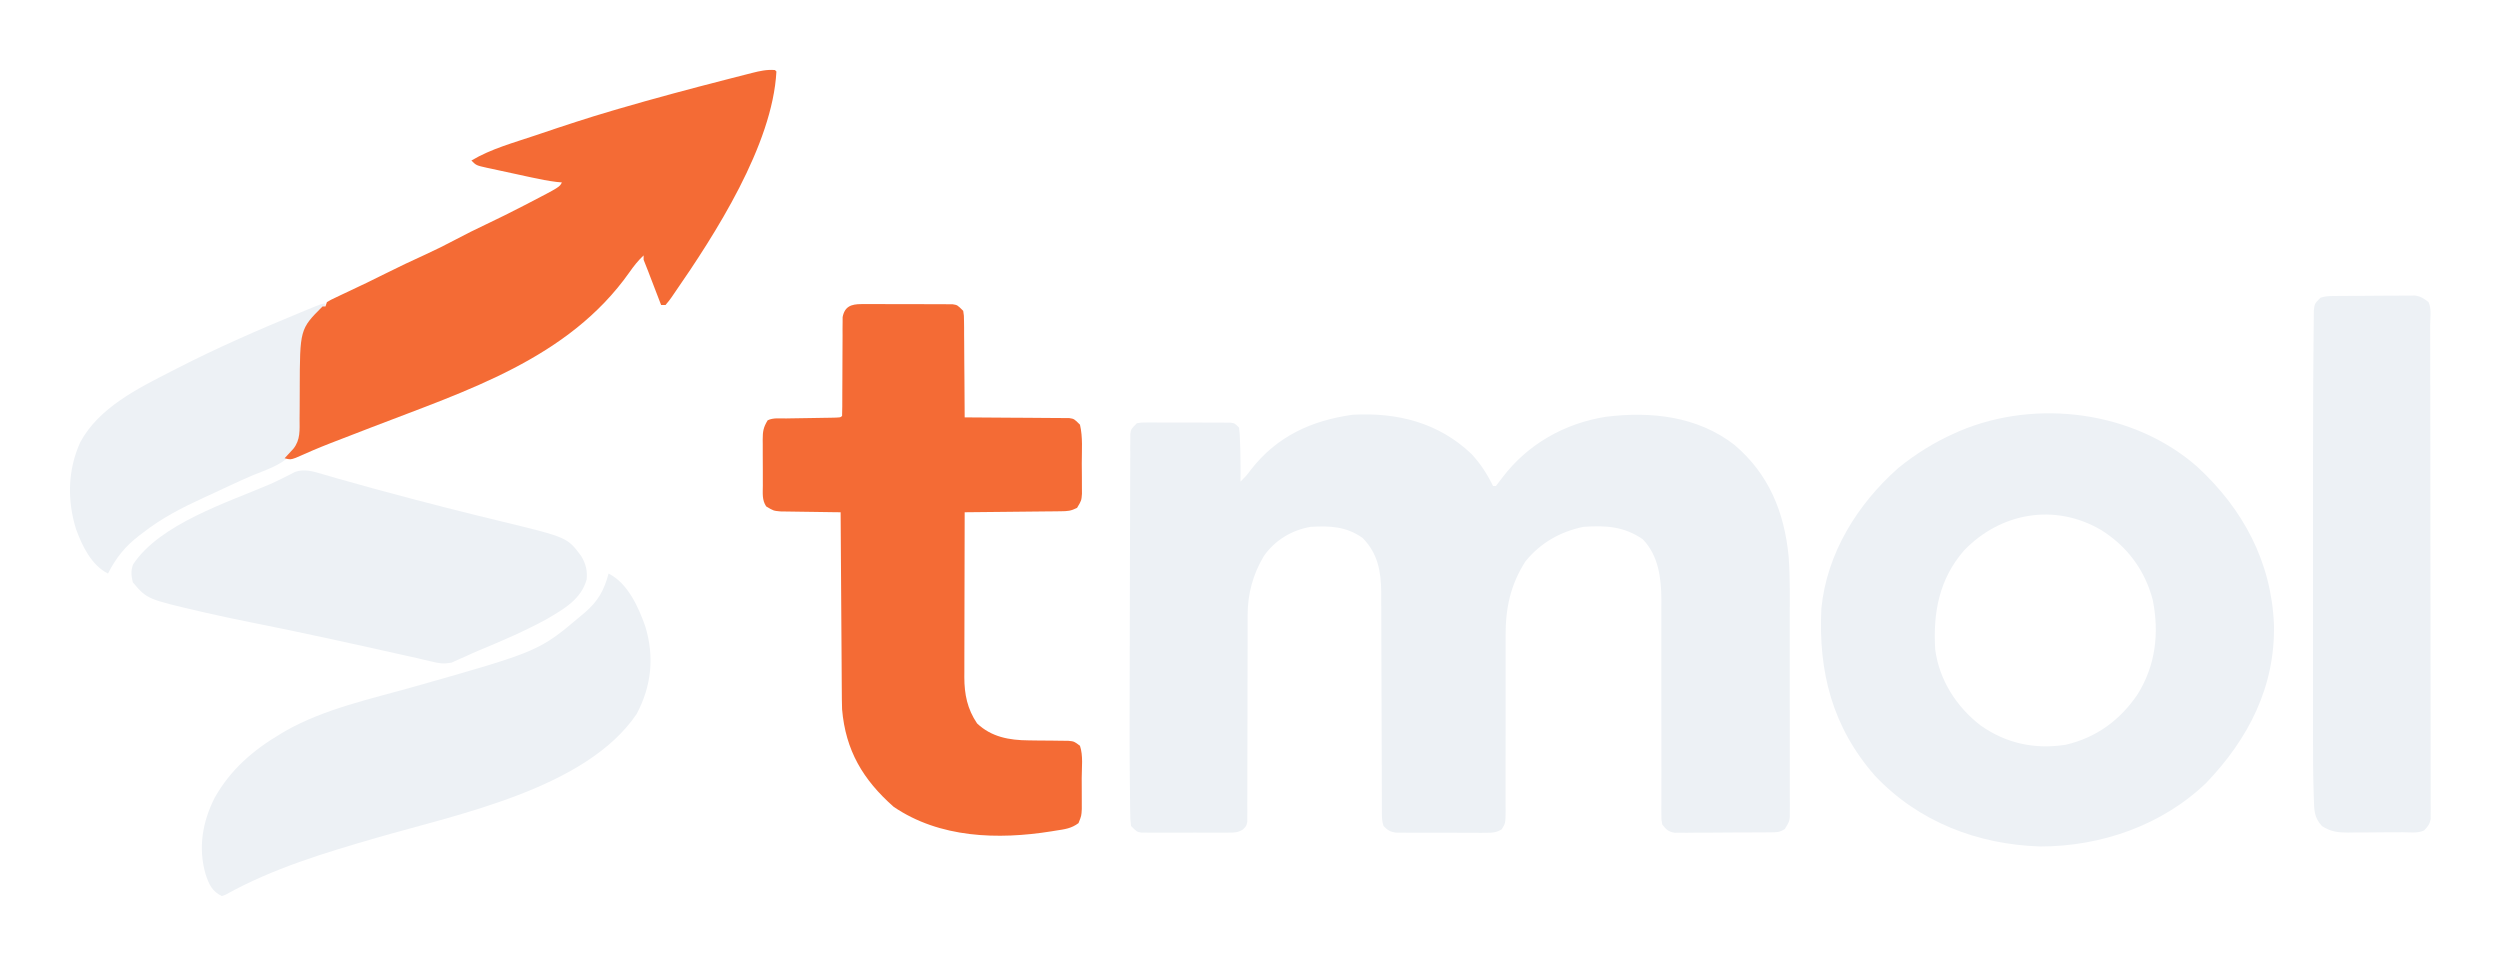
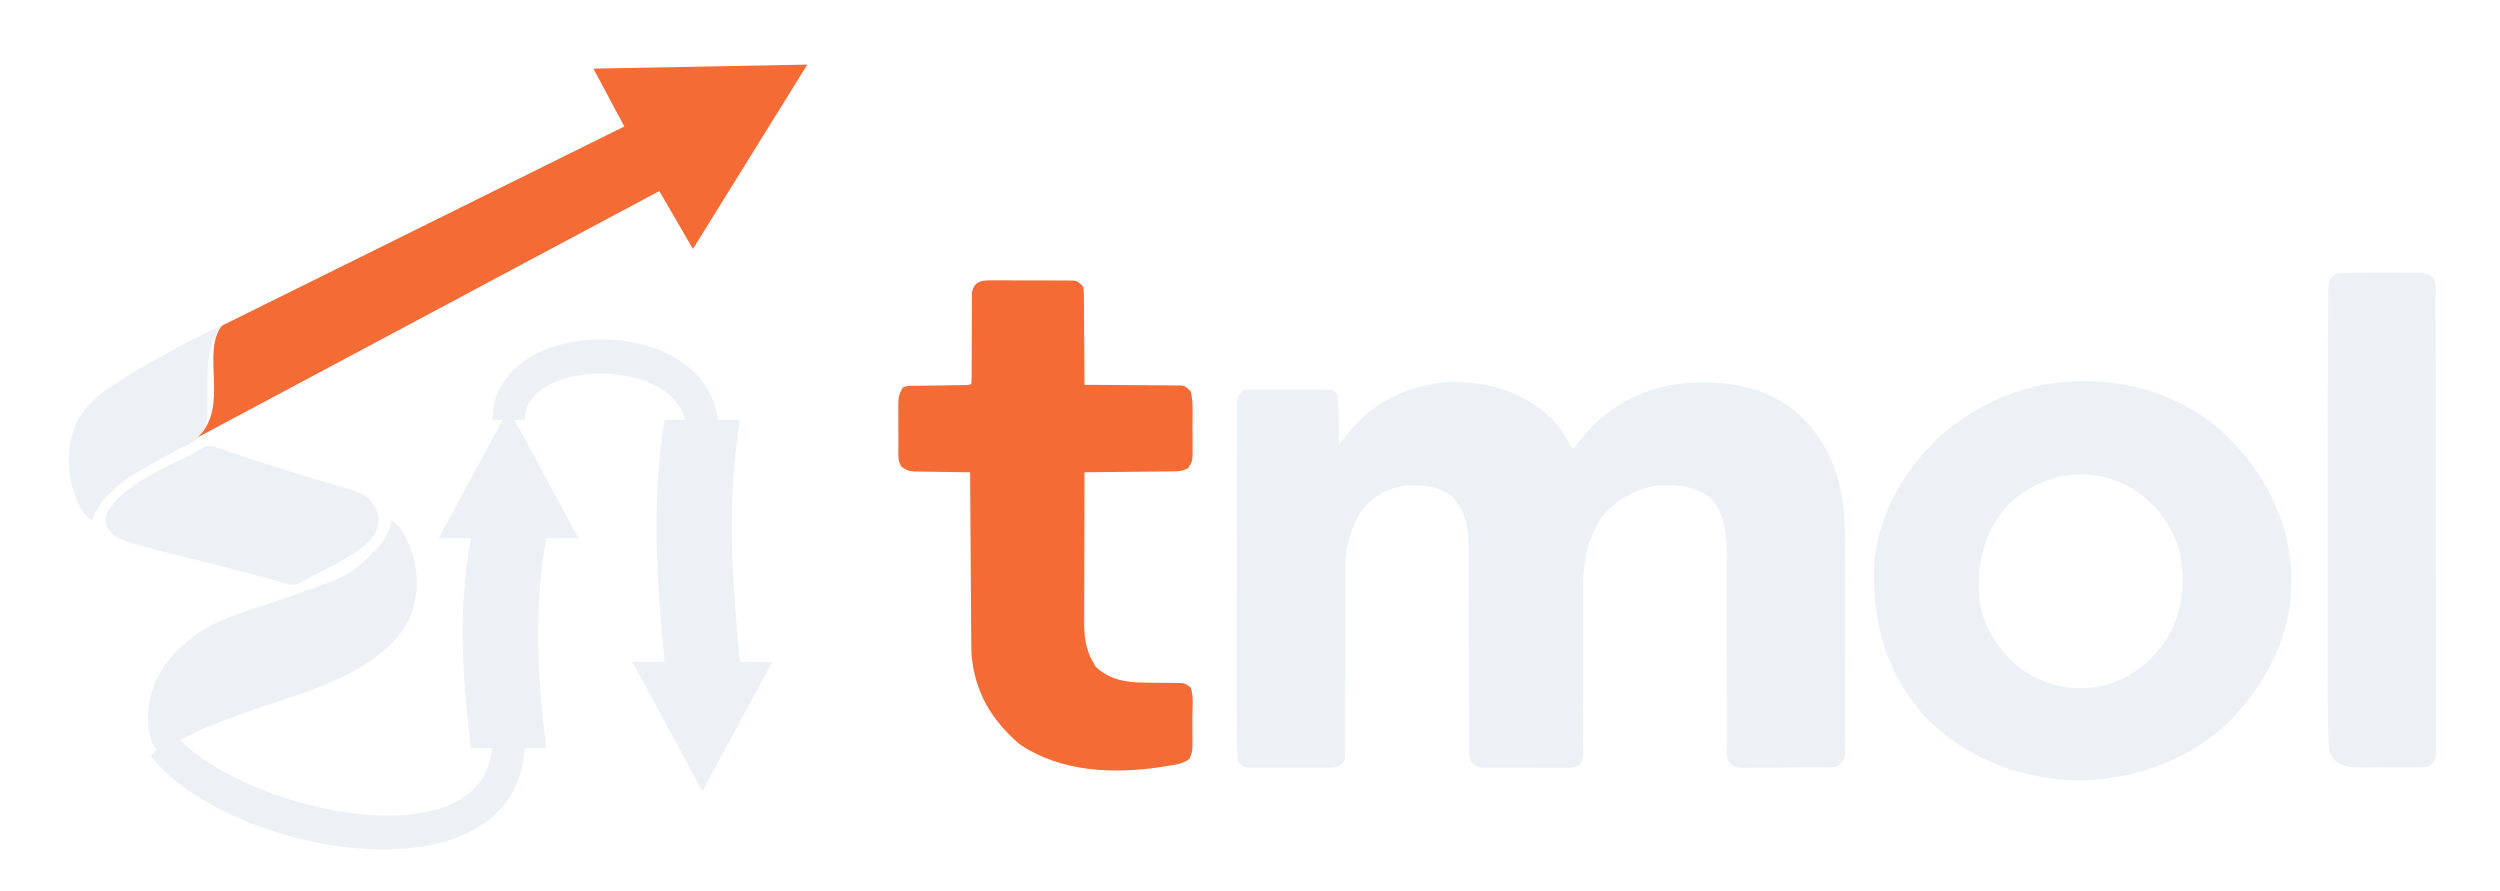
- <svg xmlns="http://www.w3.org/2000/svg" viewBox="0 0 1713 662" width="1713" height="662" role="img" aria-labelledby="title desc">
+ <svg xmlns="http://www.w3.org/2000/svg" viewBox="0 0 1858 662" width="1858" height="662" role="img" aria-labelledby="title desc">
  <g id="mark">
-     <path d="M0 0 C0 0.66 0 1.32 0 2 C-1.66 3.34 -3.33 4.67 -5 6 C-17.84 23.12 -16.55 42.56 -16.5 63 C-16.49 68.29 -16.5 73.58 -16.53 78.88 C-16.53 79.47 -16.53 79.47 -16.5 82.51 C-16.55 91.66 -18.73 97 -24.31 104.38 C-31.33 111.06 -40.9 114.02 -49.73 117.63 C-55.35 119.98 -60.86 122.56 -66.38 125.12 C-66.93 125.38 -66.93 125.38 -69.71 126.67 C-71.84 127.66 -73.97 128.66 -76.09 129.65 C-78.65 130.84 -81.22 132.01 -83.79 133.19 C-98.29 139.86 -112.42 147.11 -125 157 C-125.43 157.32 -125.43 157.32 -127.61 158.96 C-137.27 166.37 -143.5 174.14 -149 185 C-160.36 179.32 -166.72 166.02 -170.9 154.56 C-177.04 134.7 -176.62 114.05 -168 95 C-155.27 71.34 -128.6 58.15 -105.62 46.44 C-104.26 45.73 -102.9 45.03 -101.49 44.31 C-73.95 30.18 -45.48 17.81 -16.88 6 C-15.41 5.39 -13.95 4.79 -12.44 4.17 C-2.26 0 -2.26 0 0 0 Z " fill="#EDF1F5" transform="translate(223,208)" class="ink" />
-     <path d="M0 0 C0.72 0.21 0.72 0.21 4.36 1.26 C5.93 1.72 7.51 2.18 9.13 2.65 C25.83 7.43 42.58 11.98 59.38 16.4 C60.58 16.71 61.78 17.03 63.01 17.36 C76.38 20.87 89.77 24.32 103.2 27.62 C104.37 27.91 105.54 28.2 106.74 28.5 C112.27 29.86 117.8 31.22 123.34 32.55 C167.45 43.27 167.45 43.27 176.99 56.12 C180.1 61.42 181.22 65.87 180.69 72.02 C176.85 85.68 165.26 92.17 153.69 99.02 C138.63 107.3 122.87 114.07 107 120.63 C103.93 121.92 100.9 123.3 97.88 124.7 C97 125.08 97 125.08 92.57 127.02 C91.08 127.7 89.59 128.38 88.06 129.09 C82.52 130.05 79.78 129.6 74.4 128.31 C72.8 127.94 71.19 127.56 69.54 127.18 C67.94 126.8 66.34 126.42 64.69 126.02 C61.94 125.41 59.19 124.79 56.44 124.18 C55.07 123.88 53.7 123.57 52.29 123.26 C18.67 115.77 -14.94 108.29 -48.73 101.6 C-59.24 99.51 -69.71 97.3 -80.16 94.91 C-80.69 94.78 -80.69 94.78 -83.38 94.17 C-120.52 85.54 -120.52 85.54 -130.31 74.02 C-131.36 69.36 -131.77 66.29 -130.12 61.77 C-111.81 34 -65.45 19.32 -36.18 6.74 C-33.34 5.48 -30.53 4.13 -27.75 2.74 C-26.24 1.99 -24.73 1.24 -23.18 0.46 C-21.86 -0.22 -20.54 -0.9 -19.18 -1.61 C-12.6 -3.94 -6.52 -1.91 0 0 Z " fill="#EDF1F5" transform="translate(221.3086,324.9766)" class="ink" />
-     <path d="M0 0 C13.09 6.54 20.43 22.81 25.11 36.09 C31.51 56.99 29.42 77 19.25 96.19 C-15.34 147.41 -103.15 164.88 -159.2 181.12 C-194.44 191.35 -230.22 202.07 -262.43 220.05 C-263.28 220.36 -264.12 220.68 -265 221 C-271.74 217.63 -273.73 213.17 -276.11 206.07 C-281.35 188.01 -278.28 170.13 -269.88 153.56 C-259.1 134.45 -243.72 121.1 -225 110 C-223.82 109.29 -222.64 108.58 -221.43 107.86 C-194.61 92.65 -162.93 85.92 -133.5 77.59 C-47.71 53.24 -47.71 53.24 -19 29 C-18.11 28.26 -17.22 27.52 -16.31 26.76 C-7.15 18.84 -3.13 11.64 0 0 Z " fill="#EDF1F5" transform="translate(417,393)" class="ink" />
-     <path d="M0 0 C0.33 0.33 0.66 0.66 1 1 C-1.67 51.4 -40.95 112.51 -69 153 C-69.61 153.89 -70.21 154.77 -70.84 155.69 C-72.44 157.94 -72.44 157.94 -75 161 C-75.99 161 -76.98 161 -78 161 C-78.7 159.18 -79.4 157.36 -80.12 155.49 C-81.04 153.1 -81.96 150.7 -82.88 148.31 C-83.34 147.11 -83.8 145.92 -84.27 144.68 C-84.71 143.52 -85.16 142.37 -85.62 141.18 C-85.82 140.64 -85.82 140.64 -86.85 137.95 C-87.89 135.3 -88.94 132.65 -90 130 C-90 129.01 -90 128.02 -90 127 C-93.79 130.59 -96.78 134.33 -99.75 138.62 C-141.58 197.92 -211.35 219.65 -276.31 244.76 C-277.39 245.18 -278.46 245.59 -279.57 246.02 C-284.91 248.09 -290.24 250.15 -295.58 252.2 C-297.58 252.97 -299.59 253.75 -301.59 254.52 C-302.55 254.89 -303.52 255.26 -304.51 255.65 C-312.54 258.77 -320.42 262.16 -328.28 265.67 C-332 267 -332 267 -336 266 C-333.98 263.82 -331.96 261.64 -329.95 259.46 C-325.06 253.28 -325.72 246.61 -325.73 239.17 C-325.71 236.57 -325.69 233.97 -325.66 231.37 C-325.64 227.29 -325.63 223.22 -325.62 219.14 C-325.52 177.52 -325.52 177.52 -310 162 C-309.34 162 -308.68 162 -308 162 C-307.67 161.01 -307.34 160.02 -307 159 C-304.29 157.41 -304.29 157.41 -300.68 155.71 C-299.37 155.08 -298.06 154.45 -296.7 153.81 C-295.29 153.15 -293.89 152.49 -292.44 151.81 C-289.58 150.45 -286.72 149.09 -283.86 147.73 C-283.18 147.41 -283.18 147.41 -279.71 145.77 C-275.49 143.75 -271.3 141.68 -267.12 139.56 C-257.94 134.93 -248.62 130.57 -239.26 126.29 C-232.39 123.14 -225.67 119.8 -219 116.25 C-212.08 112.57 -205.09 109.09 -198 105.75 C-189.18 101.58 -180.47 97.23 -171.81 92.75 C-170.71 92.18 -169.62 91.62 -168.49 91.03 C-147.57 80.15 -147.57 80.15 -146 77 C-147.24 76.88 -148.49 76.77 -149.77 76.65 C-155.49 75.94 -161.08 74.83 -166.71 73.6 C-167.8 73.37 -168.89 73.13 -170.01 72.89 C-172.3 72.39 -174.59 71.89 -176.88 71.39 C-180.38 70.62 -183.89 69.87 -187.4 69.12 C-189.63 68.64 -191.86 68.15 -194.09 67.66 C-194.61 67.55 -194.61 67.55 -197.27 66.99 C-204.66 65.34 -204.66 65.34 -208 62 C-194.52 53.91 -178.51 49.65 -163.69 44.62 C-162.72 44.3 -161.76 43.97 -160.76 43.63 C-144.59 38.15 -128.39 32.81 -112 28 C-110.43 27.54 -108.87 27.08 -107.26 26.61 C-82.97 19.52 -58.56 12.97 -34.06 6.69 C-32.76 6.35 -31.46 6.01 -30.12 5.67 C-26.4 4.71 -22.69 3.77 -18.97 2.82 C-17.86 2.54 -16.76 2.25 -15.61 1.96 C-10.33 0.63 -5.46 -0.46 0 0 Z " fill="#F46B35" transform="translate(531,48)" class="accent" />
+     <path id="helix-sheet-loop" class="ink" fill="#EDF1F5" d="M 128 543 C 173 602 366 646 366 550 L 390 550 C 390 675 171 637 112 562 Z" />
+     <path id="beta-hairpin-loop" class="ink" fill="#EDF1F5" d="M 366 312 C 366 231 534 231 534 320 L 510 320 C 510 265 390 265 390 312 Z" />
+     <g id="helix" transform="translate(20 80) scale(.65 .78)">
+       <path d="M0 0 C0 0.66 0 1.32 0 2 C-1.66 3.34 -3.33 4.67 -5 6 C-17.84 23.12 -16.55 42.56 -16.5 63 C-16.49 68.29 -16.5 73.58 -16.53 78.88 C-16.53 79.47 -16.53 79.47 -16.5 82.51 C-16.55 91.66 -18.73 97 -24.31 104.38 C-31.33 111.06 -40.9 114.02 -49.73 117.63 C-55.35 119.98 -60.86 122.56 -66.38 125.12 C-66.93 125.38 -66.93 125.38 -69.71 126.67 C-71.84 127.66 -73.97 128.66 -76.09 129.65 C-78.65 130.84 -81.22 132.01 -83.79 133.19 C-98.29 139.86 -112.42 147.11 -125 157 C-125.43 157.32 -125.43 157.32 -127.61 158.96 C-137.27 166.37 -143.5 174.14 -149 185 C-160.36 179.32 -166.72 166.02 -170.9 154.56 C-177.04 134.7 -176.62 114.05 -168 95 C-155.27 71.34 -128.6 58.15 -105.62 46.44 C-104.26 45.73 -102.9 45.03 -101.49 44.31 C-73.95 30.18 -45.48 17.81 -16.88 6 C-15.41 5.39 -13.95 4.79 -12.44 4.17 C-2.26 0 -2.26 0 0 0 Z " fill="#EDF1F5" transform="translate(223,208)" class="ink" />
+       <path d="M0 0 C0.72 0.21 0.72 0.21 4.36 1.26 C5.93 1.72 7.51 2.18 9.13 2.65 C25.83 7.43 42.58 11.98 59.38 16.4 C60.58 16.71 61.78 17.03 63.01 17.36 C76.38 20.87 89.77 24.32 103.2 27.62 C104.37 27.91 105.54 28.2 106.74 28.5 C112.27 29.86 117.8 31.22 123.34 32.55 C167.45 43.27 167.45 43.27 176.99 56.12 C180.1 61.42 181.22 65.87 180.69 72.02 C176.85 85.68 165.26 92.17 153.69 99.02 C138.63 107.3 122.87 114.07 107 120.63 C103.93 121.92 100.9 123.3 97.88 124.7 C97 125.08 97 125.08 92.57 127.02 C91.08 127.7 89.59 128.38 88.06 129.09 C82.52 130.05 79.78 129.6 74.4 128.31 C72.8 127.94 71.19 127.56 69.54 127.18 C67.94 126.8 66.34 126.42 64.69 126.02 C61.94 125.41 59.19 124.79 56.44 124.18 C55.07 123.88 53.7 123.57 52.29 123.26 C18.67 115.77 -14.94 108.29 -48.73 101.6 C-59.24 99.51 -69.71 97.3 -80.16 94.91 C-80.69 94.78 -80.69 94.78 -83.38 94.17 C-120.52 85.54 -120.52 85.54 -130.31 74.02 C-131.36 69.36 -131.77 66.29 -130.12 61.77 C-111.81 34 -65.45 19.32 -36.18 6.74 C-33.34 5.48 -30.53 4.13 -27.75 2.74 C-26.24 1.99 -24.73 1.24 -23.18 0.46 C-21.86 -0.22 -20.54 -0.9 -19.18 -1.61 C-12.6 -3.94 -6.52 -1.91 0 0 Z " fill="#EDF1F5" transform="translate(221.3086,324.9766)" class="ink" />
+       <path d="M0 0 C13.09 6.54 20.43 22.81 25.11 36.09 C31.51 56.99 29.42 77 19.25 96.19 C-15.34 147.41 -103.15 164.88 -159.2 181.12 C-194.44 191.35 -230.22 202.07 -262.43 220.05 C-263.28 220.36 -264.12 220.68 -265 221 C-271.74 217.63 -273.73 213.17 -276.11 206.07 C-281.35 188.01 -278.28 170.13 -269.88 153.56 C-259.1 134.45 -243.72 121.1 -225 110 C-223.82 109.29 -222.64 108.58 -221.43 107.86 C-194.61 92.65 -162.93 85.92 -133.5 77.59 C-47.71 53.24 -47.71 53.24 -19 29 C-18.11 28.26 -17.22 27.52 -16.31 26.76 C-7.15 18.84 -3.13 11.64 0 0 Z " fill="#EDF1F5" transform="translate(417,393)" class="ink" />
+     </g>
+     <path id="beta-strand-up" class="ink" fill="#EDF1F5" d="M 378 304 L 430 400 L 406 400 C 396 454 400 508 406 556 L 350 556 C 344 508 340 454 350 400 L 326 400 Z" />
+     <path id="beta-strand-down" class="ink" fill="#EDF1F5" d="M 494 312 L 550 312 C 540 372 544 432 550 492 L 574 492 L 522 588 L 470 492 L 494 492 C 488 432 484 372 494 312 Z" />
+     <path id="force-vector" class="accent" fill="#F46B35" d="M 147 325 C 171 302 149 262 165 242 L 464 94 L 441 51 L 600 48 L 515 185 L 490 142 Z" />
  </g>
-   <g id="wordmark">
+   <g id="wordmark" transform="translate(145 0)">
    <path d="M0 0 C1.45 -0.01 2.9 -0.03 4.39 -0.04 C5.95 -0.02 7.51 -0.01 9.11 0 C10.71 -0 12.32 -0 13.97 -0.01 C17.36 -0 20.75 0.01 24.14 0.03 C29.34 0.07 34.54 0.05 39.74 0.04 C43.03 0.04 46.32 0.05 49.61 0.06 C50.39 0.06 50.39 0.06 54.34 0.05 C55.78 0.07 57.23 0.08 58.72 0.1 C59.36 0.1 59.36 0.1 62.58 0.12 C65.79 0.63 65.79 0.63 69.79 4.63 C70.31 7.88 70.31 7.88 70.34 11.79 C70.36 13.25 70.38 14.71 70.4 16.21 C70.4 17 70.4 17 70.4 20.99 C70.42 22.61 70.44 24.22 70.45 25.88 C70.5 31.05 70.52 36.21 70.54 41.38 C70.57 44.88 70.6 48.38 70.63 51.88 C70.71 60.46 70.76 69.05 70.79 77.63 C71.26 77.63 71.26 77.63 73.62 77.64 C83.28 77.68 92.95 77.75 102.62 77.84 C106.23 77.87 109.84 77.89 113.45 77.9 C118.63 77.92 123.81 77.97 129 78.02 C129.81 78.02 129.81 78.02 133.91 78.03 C135.41 78.05 136.91 78.06 138.46 78.09 C139.12 78.09 139.12 78.09 142.47 78.11 C145.79 78.63 145.79 78.63 149.79 82.63 C151.82 91.16 151.02 100.38 151.03 109.11 C151.04 112.25 151.08 115.39 151.11 118.54 C151.11 120.54 151.12 122.54 151.12 124.55 C151.13 126.36 151.14 128.17 151.15 130.04 C150.79 134.63 150.79 134.63 147.79 139.63 C143.49 141.78 141.37 141.9 136.64 141.95 C135.18 141.97 133.72 141.99 132.21 142.01 C130.64 142.02 129.06 142.03 127.44 142.05 C126.63 142.05 126.63 142.05 122.54 142.1 C117.38 142.16 112.21 142.21 107.04 142.26 C103.55 142.29 100.05 142.33 96.55 142.37 C87.96 142.47 79.38 142.55 70.79 142.63 C70.75 158.37 70.71 174.1 70.69 189.83 C70.68 197.14 70.67 204.45 70.64 211.75 C70.62 218.81 70.61 225.86 70.6 232.92 C70.6 235.6 70.59 238.29 70.58 240.98 C70.57 244.75 70.57 248.52 70.57 252.3 C70.56 252.85 70.56 252.85 70.55 255.64 C70.58 267.45 72.62 277.47 79.29 287.32 C89.16 296.65 101.34 298.84 114.6 298.94 C115.5 298.95 115.5 298.95 120.05 299.02 C123.82 299.05 127.59 299.08 131.36 299.11 C133.15 299.14 134.94 299.16 136.79 299.19 C138.42 299.2 140.05 299.22 141.74 299.23 C145.79 299.63 145.79 299.63 149.79 302.63 C152.08 309.5 150.98 317.58 150.98 324.81 C150.98 327.99 151 331.16 151.02 334.34 C151.02 336.36 151.02 338.38 151.03 340.4 C151.03 342.24 151.03 344.08 151.04 345.98 C150.79 350.63 150.79 350.63 148.79 355.63 C143.84 359.34 139.25 359.85 133.29 360.76 C132.27 360.92 131.24 361.09 130.19 361.27 C93.52 367.12 53.7 365.93 22.11 344.44 C1.12 325.89 -10.8 305.89 -13.21 277.63 C-13.36 273.12 -13.39 268.61 -13.41 264.1 C-13.42 262.79 -13.43 261.47 -13.44 260.11 C-13.47 255.78 -13.5 251.45 -13.52 247.12 C-13.54 244.11 -13.56 241.1 -13.58 238.09 C-13.64 230.18 -13.69 222.27 -13.74 214.36 C-13.79 206.29 -13.84 198.21 -13.9 190.13 C-14.01 174.3 -14.11 158.46 -14.21 142.63 C-15.57 142.62 -16.94 142.6 -18.35 142.59 C-23.43 142.53 -28.51 142.45 -33.58 142.37 C-35.78 142.34 -37.98 142.31 -40.17 142.28 C-43.34 142.25 -46.49 142.2 -49.65 142.14 C-51.56 142.12 -53.46 142.09 -55.42 142.06 C-60.21 141.63 -60.21 141.63 -65.21 138.63 C-68.18 134.17 -67.51 129.55 -67.51 124.36 C-67.51 123.24 -67.51 122.13 -67.52 120.98 C-67.52 118.61 -67.53 116.25 -67.52 113.89 C-67.52 110.28 -67.54 106.67 -67.57 103.05 C-67.57 100.76 -67.57 98.46 -67.57 96.17 C-67.58 95.09 -67.59 94.01 -67.6 92.9 C-67.56 87.18 -67.23 84.67 -64.21 79.63 C-60.42 77.74 -55.73 78.4 -51.55 78.35 C-50.48 78.33 -49.42 78.31 -48.33 78.29 C-43.78 78.22 -39.23 78.15 -34.68 78.08 C-31.36 78.03 -28.05 77.97 -24.73 77.91 C-23.69 77.9 -22.66 77.89 -21.59 77.87 C-14.32 77.74 -14.32 77.74 -13.21 76.63 C-13.11 74.45 -13.08 72.26 -13.08 70.08 C-13.08 68.67 -13.07 67.27 -13.07 65.82 C-13.07 64.29 -13.07 62.76 -13.06 61.18 C-13.05 57.97 -13.03 54.76 -13.01 51.55 C-12.98 46.46 -12.96 41.38 -12.95 36.29 C-12.95 31.4 -12.92 26.51 -12.88 21.62 C-12.88 20.09 -12.89 18.57 -12.9 17 C-12.88 15.58 -12.87 14.16 -12.85 12.7 C-12.85 11.45 -12.84 10.21 -12.84 8.92 C-11.43 1.57 -6.91 0.01 0 0 Z " fill="#F46B35" transform="translate(590.2053,208.3689)" class="accent" />
    <path d="M0 0 C6.1 6.56 10.9 13.91 14.77 21.97 C15.43 21.97 16.09 21.97 16.77 21.97 C18.32 20.06 19.81 18.09 21.27 16.1 C38.58 -6.73 63.87 -20.99 92.16 -25.46 C123.14 -29.27 154.73 -25.87 180.12 -6.27 C203.74 13.73 214.39 39.83 217.34 70.25 C218.49 85.79 218.07 101.46 218.07 117.03 C218.07 120.91 218.07 124.8 218.08 128.68 C218.09 136.78 218.09 144.88 218.08 152.97 C218.08 162.33 218.09 171.69 218.11 181.04 C218.13 190.08 218.13 199.11 218.13 208.15 C218.13 211.98 218.13 215.81 218.14 219.65 C218.16 224.98 218.15 230.32 218.14 235.66 C218.15 237.24 218.15 238.83 218.16 240.47 C218.15 241.92 218.15 243.37 218.14 244.86 C218.14 245.49 218.14 245.49 218.14 248.68 C217.77 251.97 217.77 251.97 214.77 256.97 C211.02 259.47 209.01 259.24 204.53 259.28 C203.78 259.29 203.78 259.29 199.97 259.33 C199.15 259.33 199.15 259.33 195.02 259.34 C193.35 259.35 191.68 259.36 189.96 259.37 C186.42 259.39 182.88 259.39 179.34 259.4 C173.92 259.41 168.5 259.46 163.07 259.51 C159.64 259.52 156.21 259.53 152.77 259.53 C151.15 259.55 149.52 259.57 147.84 259.59 C147.09 259.59 147.09 259.59 143.26 259.57 C141.93 259.58 140.6 259.58 139.23 259.59 C134.8 258.8 133.56 257.45 130.77 253.97 C130.14 250.8 130.14 250.8 130.15 247.16 C130.14 245.78 130.12 244.4 130.11 242.97 C130.13 241.46 130.14 239.95 130.15 238.39 C130.15 236.79 130.14 235.19 130.14 233.55 C130.12 228.25 130.14 222.96 130.16 217.66 C130.16 213.98 130.15 210.3 130.14 206.62 C130.12 196.91 130.12 187.2 130.13 177.49 C130.15 161.99 130.14 146.48 130.11 130.97 C130.1 125.56 130.11 120.15 130.13 114.74 C130.13 111.4 130.12 108.06 130.12 104.72 C130.13 103.23 130.14 101.73 130.15 100.19 C130.09 85.19 128.23 69.72 117.39 58.47 C104.6 49.65 91.97 48.9 76.77 49.97 C60.87 53.23 47.26 60.97 37.02 73.6 C26.66 89.72 23.27 105.94 23.41 124.93 C23.41 125.63 23.41 125.63 23.41 129.17 C23.4 132.17 23.41 135.18 23.42 138.18 C23.43 142.93 23.42 147.69 23.41 152.44 C23.38 165.94 23.39 179.45 23.41 192.95 C23.42 201.24 23.4 209.52 23.38 217.81 C23.37 220.96 23.37 224.11 23.39 227.26 C23.41 231.66 23.4 236.05 23.38 240.44 C23.39 241.74 23.4 243.05 23.42 244.39 C23.34 253.07 23.34 253.07 20.68 257.28 C17.06 259.38 14.76 259.6 10.58 259.6 C9.13 259.62 7.69 259.63 6.2 259.64 C5.42 259.64 5.42 259.64 1.48 259.6 C0.68 259.6 0.68 259.6 -3.37 259.61 C-6.75 259.61 -10.14 259.59 -13.53 259.57 C-18.71 259.54 -23.9 259.55 -29.09 259.57 C-32.38 259.56 -35.67 259.55 -38.95 259.54 C-39.73 259.54 -39.73 259.54 -43.67 259.55 C-45.11 259.54 -46.56 259.52 -48.04 259.51 C-49.32 259.5 -50.59 259.49 -51.9 259.49 C-55.82 258.88 -57.48 257.78 -60.23 254.97 C-61.38 251.54 -61.36 248.9 -61.37 245.28 C-61.38 243.87 -61.38 242.46 -61.39 241.01 C-61.39 239.46 -61.39 237.91 -61.39 236.31 C-61.4 234.68 -61.4 233.05 -61.41 231.37 C-61.42 227.82 -61.43 224.27 -61.43 220.72 C-61.45 215.1 -61.46 209.48 -61.49 203.86 C-61.55 187.88 -61.6 171.9 -61.64 155.92 C-61.66 146.15 -61.69 136.38 -61.74 126.61 C-61.75 122.89 -61.76 119.17 -61.76 115.45 C-61.77 110.23 -61.79 105.02 -61.82 99.8 C-61.81 98.27 -61.81 96.74 -61.81 95.16 C-61.92 80.66 -64.03 68.32 -74.55 57.6 C-85.71 49.65 -96.98 49.19 -110.23 49.97 C-123.24 52.26 -134.61 59.09 -142.23 69.97 C-149.74 82.47 -153.36 95.95 -153.36 110.52 C-153.36 111.79 -153.36 113.07 -153.37 114.38 C-153.36 115.76 -153.36 117.14 -153.36 118.57 C-153.36 120.03 -153.36 121.5 -153.37 123.01 C-153.37 126.19 -153.37 129.37 -153.37 132.56 C-153.38 139.31 -153.4 146.06 -153.42 152.82 C-153.46 165.39 -153.49 177.97 -153.48 190.54 C-153.48 199.29 -153.51 208.04 -153.55 216.79 C-153.56 220.12 -153.56 223.46 -153.55 226.8 C-153.54 231.46 -153.56 236.11 -153.59 240.77 C-153.58 242.15 -153.57 243.54 -153.56 244.97 C-153.57 246.24 -153.59 247.5 -153.6 248.81 C-153.6 249.91 -153.6 251.01 -153.61 252.14 C-154.23 254.97 -154.23 254.97 -156.57 257.33 C-159.97 259.43 -162.18 259.48 -166.16 259.49 C-167.55 259.5 -168.94 259.52 -170.37 259.53 C-171.12 259.52 -171.12 259.52 -174.89 259.5 C-176.43 259.51 -177.97 259.51 -179.55 259.52 C-182.8 259.52 -186.05 259.51 -189.3 259.49 C-194.28 259.47 -199.26 259.49 -204.24 259.52 C-207.4 259.52 -210.55 259.51 -213.71 259.5 C-215.2 259.51 -216.7 259.52 -218.24 259.53 C-219.62 259.52 -221.01 259.5 -222.43 259.49 C-223.65 259.49 -224.87 259.48 -226.13 259.48 C-229.23 258.97 -229.23 258.97 -233.23 254.97 C-233.78 250.27 -233.78 250.27 -233.84 244.37 C-233.86 243.3 -233.88 242.23 -233.89 241.12 C-233.94 237.68 -233.96 234.23 -233.98 230.79 C-234.01 228.58 -234.04 226.37 -234.07 224.16 C-234.23 212.21 -234.25 200.27 -234.24 188.32 C-234.24 186.91 -234.24 185.5 -234.24 184.05 C-234.23 154.14 -234.16 124.23 -234.05 94.32 C-234.01 83.34 -233.98 72.35 -233.96 61.36 C-233.95 51.68 -233.92 42 -233.88 32.32 C-233.86 27.22 -233.84 22.12 -233.84 17.02 C-233.84 11.37 -233.81 5.72 -233.78 0.07 C-233.79 -1.61 -233.79 -3.3 -233.8 -5.03 C-233.78 -6.56 -233.77 -8.09 -233.75 -9.67 C-233.75 -11 -233.75 -12.33 -233.74 -13.71 C-233.23 -17.03 -233.23 -17.03 -229.23 -21.03 C-226.23 -21.53 -226.23 -21.53 -222.68 -21.53 C-221.35 -21.54 -220.01 -21.55 -218.64 -21.56 C-217.21 -21.55 -215.77 -21.54 -214.29 -21.52 C-213.56 -21.52 -213.56 -21.52 -209.83 -21.53 C-206.71 -21.53 -203.59 -21.51 -200.47 -21.49 C-195.69 -21.46 -190.9 -21.47 -186.12 -21.49 C-183.09 -21.48 -180.07 -21.47 -177.04 -21.46 C-175.61 -21.46 -174.17 -21.47 -172.69 -21.47 C-172.02 -21.46 -172.02 -21.46 -168.66 -21.43 C-167.49 -21.43 -166.32 -21.42 -165.11 -21.42 C-162.23 -21.03 -162.23 -21.03 -159.23 -18.03 C-158.72 -13.45 -158.72 -13.45 -158.55 -7.78 C-158.48 -5.81 -158.42 -3.84 -158.35 -1.82 C-158.21 5.12 -158.14 12.04 -158.23 18.97 C-154.23 14.97 -154.23 14.97 -151.23 10.97 C-133.46 -11.98 -109.75 -22.88 -81.42 -26.84 C-50.71 -28.54 -22.55 -21.43 0 0 Z " fill="#EDF1F5" transform="translate(1008.234,311.0273)" class="ink" />
    <path d="M0 0 C31.19 28.78 50.62 64.94 52.4 107.94 C53.3 150.6 34.89 186.24 6.07 216.39 C-24.32 245.59 -66.08 260.03 -107.72 260.03 C-150.6 258.69 -191.1 243.22 -220.94 211.62 C-250.12 178.35 -259.86 140.53 -257.72 97.03 C-254.03 59.17 -233.06 25.54 -204.98 0.66 C-193.19 -8.87 -180.56 -16.8 -166.72 -22.97 C-165.51 -23.51 -164.3 -24.06 -163.06 -24.61 C-110.17 -47.01 -43.39 -38.29 0 0 Z M-159.97 57.21 C-177.05 76.87 -181.24 99.81 -179.72 125.03 C-176.98 145.87 -165.24 164.26 -148.72 177.03 C-131.21 189.41 -111.58 193.66 -90.34 190.34 C-69.27 185.46 -52.85 173.39 -40.83 155.46 C-28.69 135.71 -26.16 113.85 -30.62 91.26 C-35.94 70.7 -48.26 54.24 -66.16 43.11 C-97.74 24.66 -134.95 31.2 -159.97 57.21 Z " fill="#EDF1F5" transform="translate(1505.719,319.9727)" class="ink" />
    <path d="M0 0 C1.28 -0.01 2.56 -0.03 3.88 -0.04 C5.27 -0.05 6.66 -0.05 8.09 -0.06 C9.51 -0.07 10.94 -0.08 12.4 -0.09 C15.42 -0.1 18.44 -0.11 21.46 -0.12 C26.07 -0.14 30.69 -0.18 35.3 -0.22 C38.23 -0.23 41.16 -0.24 44.09 -0.25 C44.78 -0.26 44.78 -0.26 48.27 -0.3 C48.92 -0.3 48.92 -0.3 52.19 -0.29 C53.32 -0.3 54.45 -0.3 55.62 -0.31 C59.53 0.29 61.71 1.74 64.79 4.18 C67.01 8.63 65.94 14.91 65.94 19.86 C65.94 21.31 65.94 22.76 65.95 24.25 C65.96 29.14 65.96 34.02 65.96 38.91 C65.97 42.4 65.98 45.89 65.98 49.38 C66 58.89 66.01 68.39 66.02 77.9 C66.03 83.83 66.03 89.76 66.04 95.7 C66.06 112.11 66.07 128.53 66.08 144.94 C66.08 149.2 66.08 153.46 66.08 157.73 C66.08 158.78 66.08 159.84 66.08 160.94 C66.09 178.1 66.12 195.27 66.15 212.44 C66.18 230.05 66.2 247.67 66.2 265.28 C66.21 275.18 66.22 285.07 66.24 294.96 C66.26 304.27 66.27 313.57 66.26 322.88 C66.26 326.3 66.26 329.72 66.28 333.14 C66.3 337.8 66.29 342.45 66.28 347.11 C66.29 348.48 66.3 349.84 66.31 351.25 C66.3 351.87 66.3 351.87 66.28 355.02 C66.28 356.1 66.28 357.17 66.29 358.28 C65.67 361.89 64.3 363.56 61.79 366.18 C57.46 368.34 51.56 367.39 46.75 367.42 C45.44 367.42 44.13 367.43 42.78 367.44 C40 367.45 37.22 367.46 34.44 367.47 C30.2 367.49 25.96 367.53 21.72 367.58 C19.02 367.59 16.32 367.6 13.62 367.6 C12.36 367.62 11.09 367.64 9.79 367.66 C2.77 367.64 -2.14 367.12 -8.21 363.18 C-13.75 357.22 -13.5 352.11 -13.77 344.22 C-13.81 343.01 -13.85 341.79 -13.89 340.54 C-14.3 327.86 -14.35 315.19 -14.34 302.51 C-14.34 299.96 -14.34 297.42 -14.35 294.88 C-14.35 288.05 -14.35 281.23 -14.35 274.4 C-14.34 267.17 -14.35 259.94 -14.35 252.7 C-14.35 240.54 -14.35 228.37 -14.34 216.2 C-14.34 202.29 -14.34 188.38 -14.34 174.48 C-14.35 162.41 -14.35 150.34 -14.35 138.27 C-14.35 131.12 -14.35 123.98 -14.35 116.83 C-14.36 99.91 -14.33 82.99 -14.23 66.07 C-14.22 63.42 -14.21 60.76 -14.19 58.11 C-14.15 50.01 -14.09 41.91 -13.99 33.81 C-13.97 31.28 -13.95 28.76 -13.93 26.23 C-13.91 22.76 -13.87 19.29 -13.82 15.82 C-13.8 13.85 -13.78 11.89 -13.76 9.86 C-13.21 5.18 -13.21 5.18 -9.21 1.18 C-5.93 0.08 -3.46 0.03 0 0 Z " fill="#EDF1F5" transform="translate(1599.212,202.823)" class="ink" />
  </g>
</svg>
